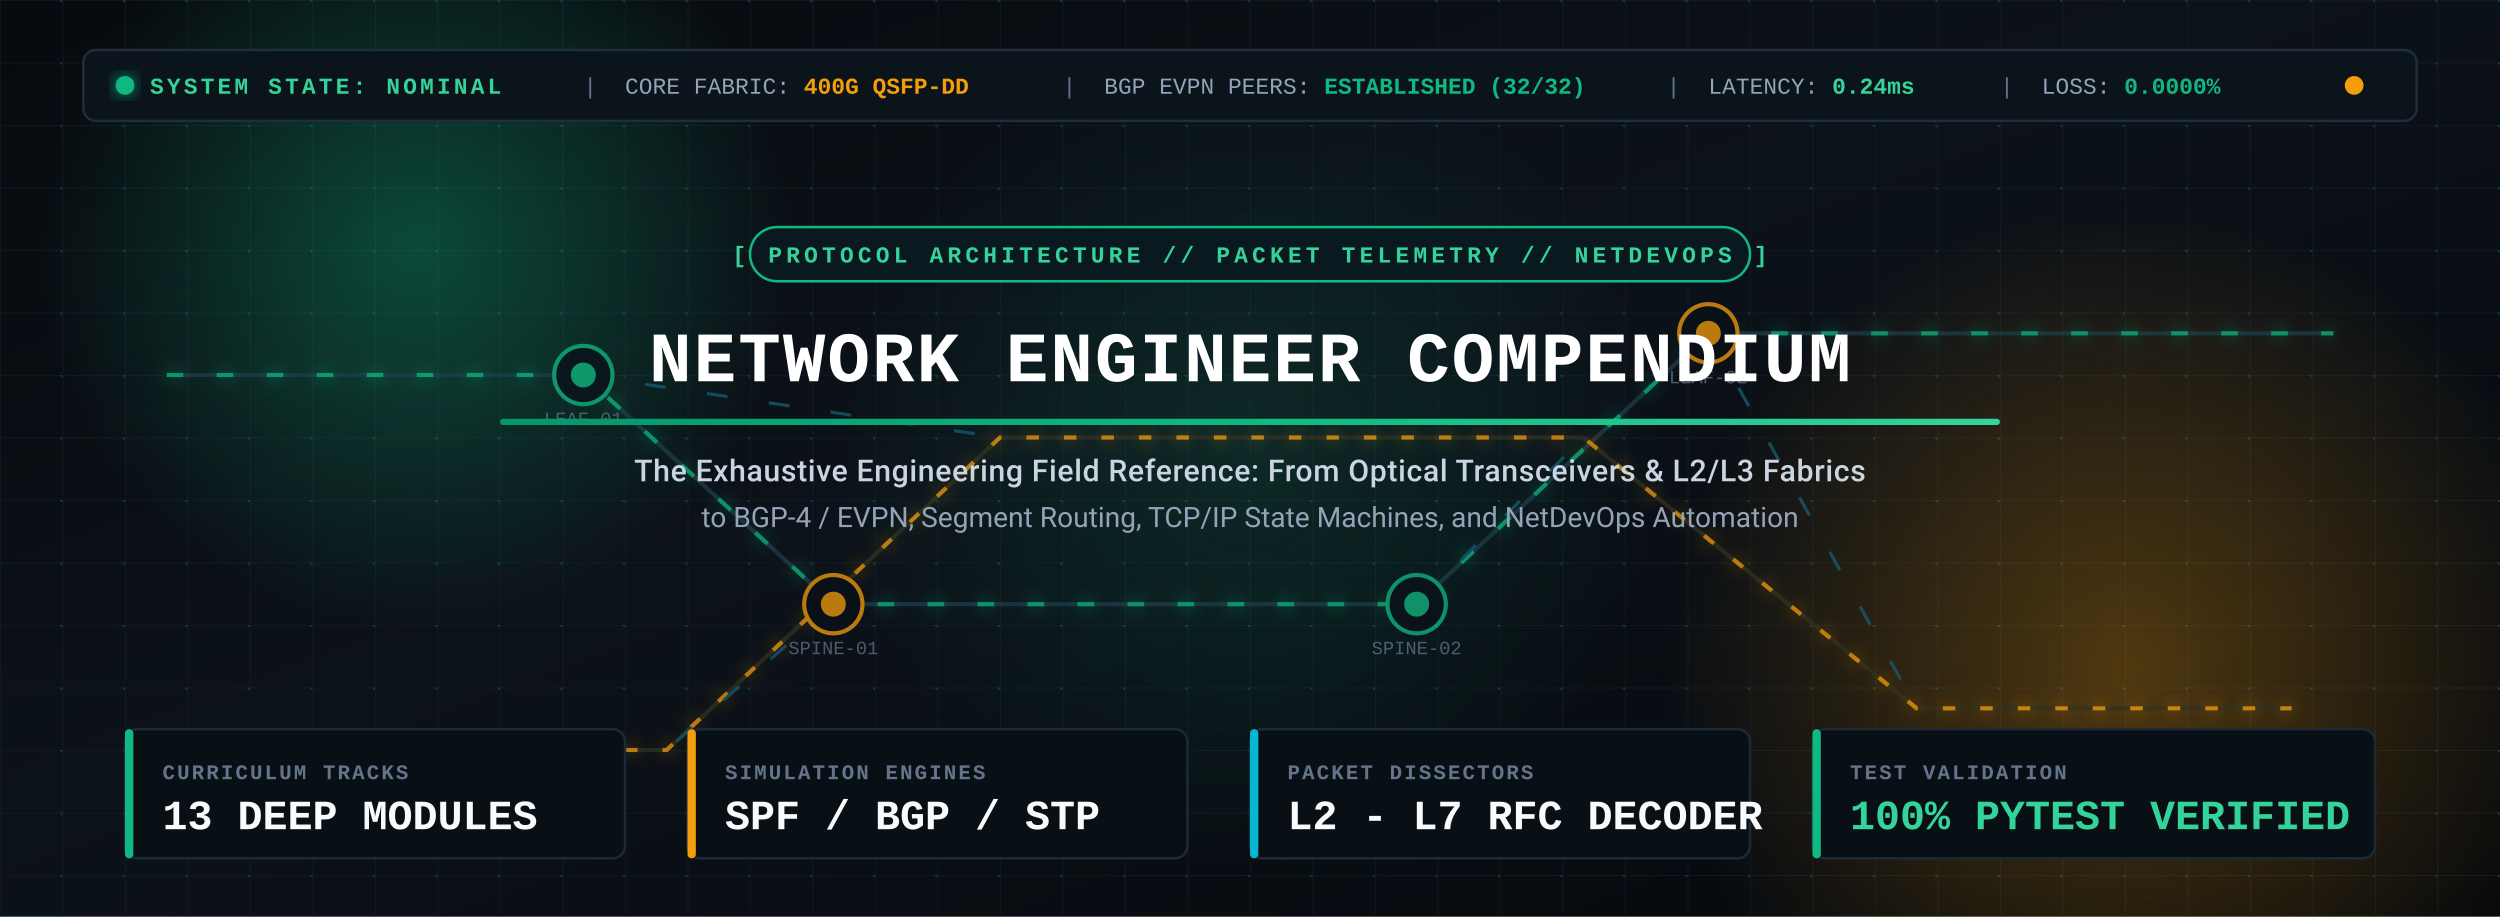
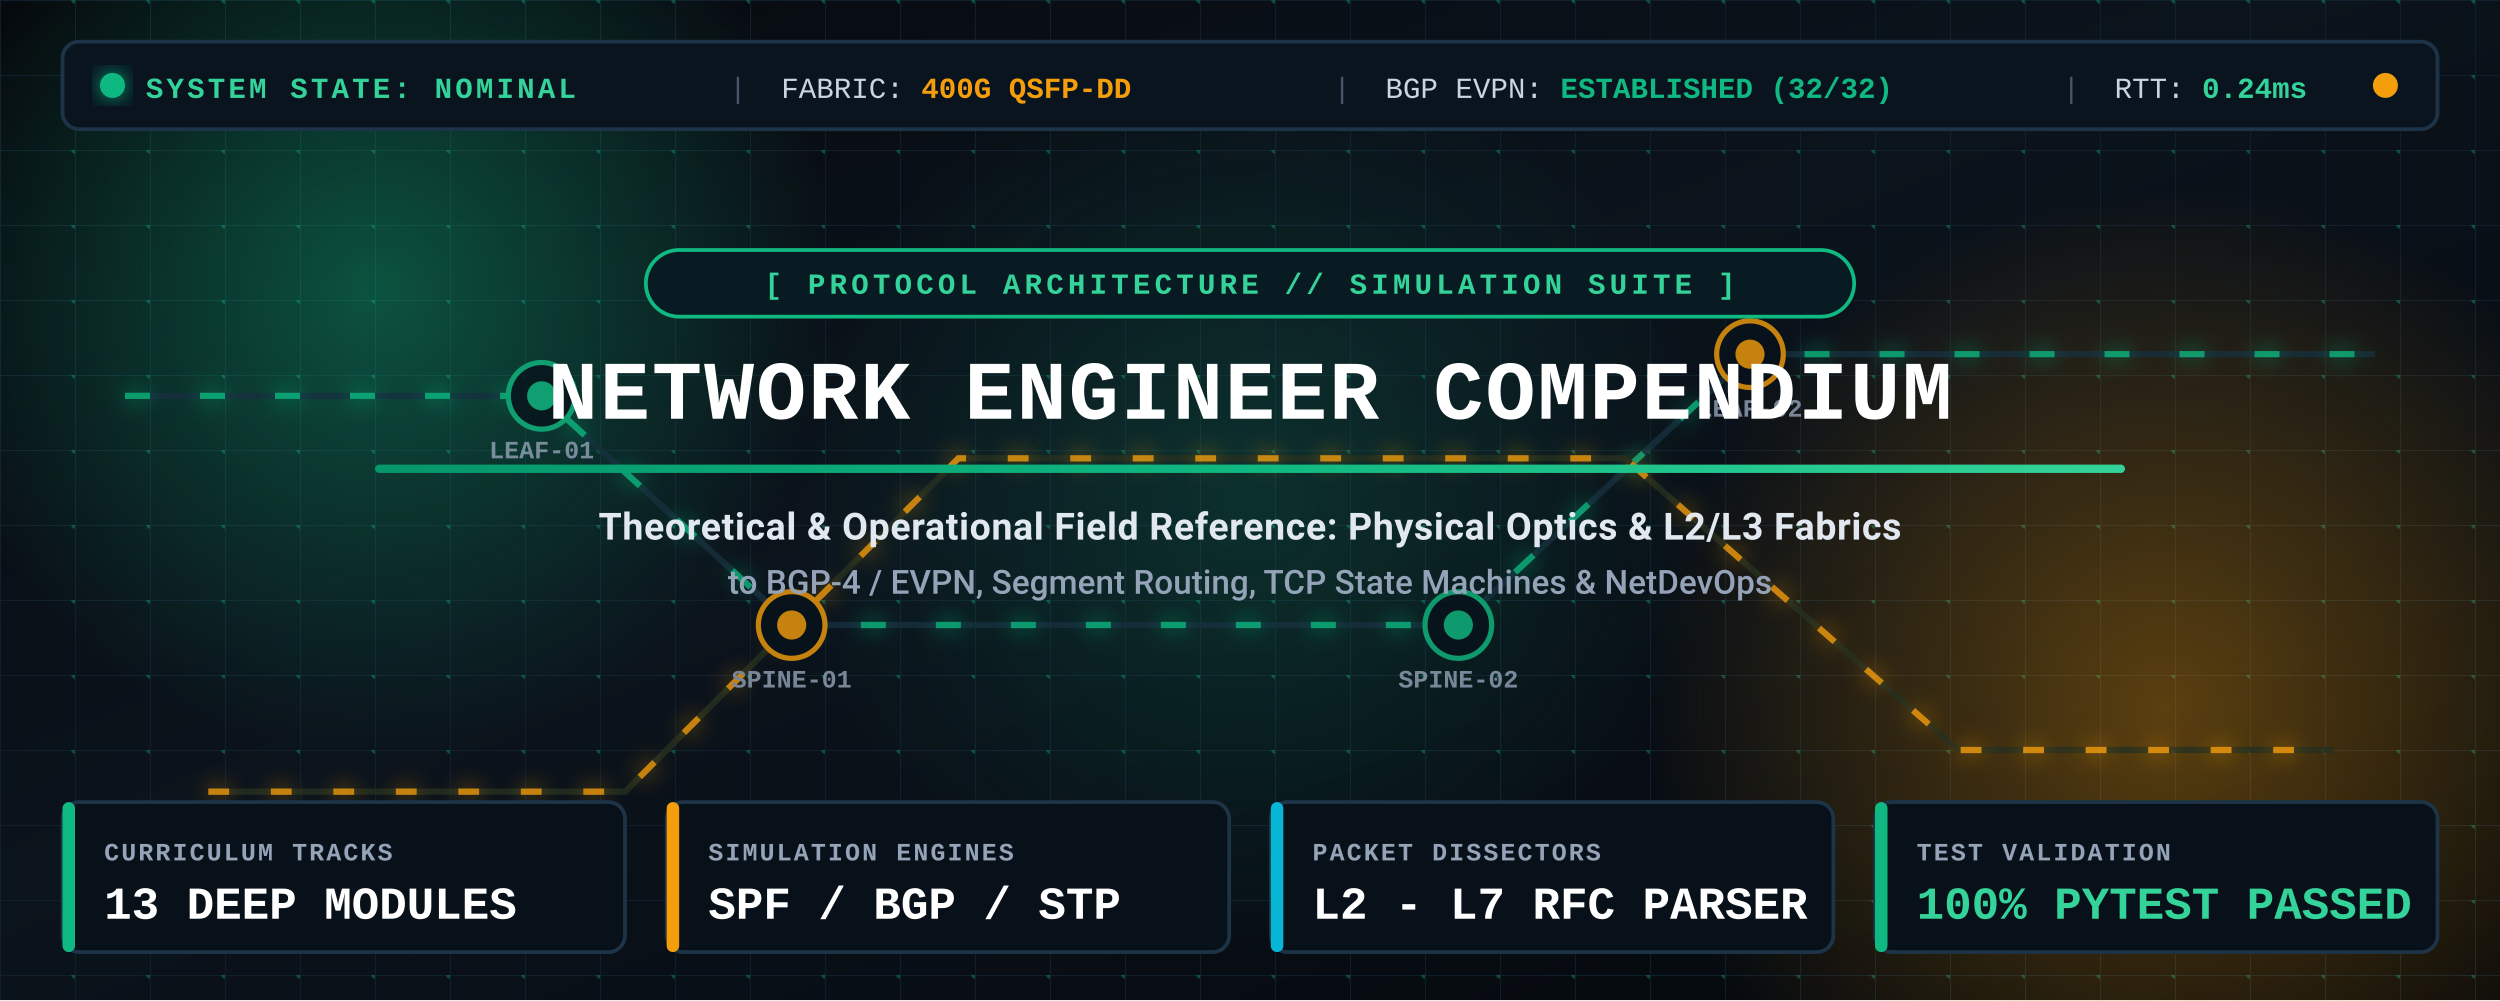
- <svg xmlns="http://www.w3.org/2000/svg" viewBox="0 0 1200 440" width="100%" height="100%">
+ <svg xmlns="http://www.w3.org/2000/svg" viewBox="0 0 1200 480" width="100%" height="100%">
  <defs>
    <linearGradient id="bgGrad" x1="0%" y1="0%" x2="100%" y2="100%">
-       <stop offset="0%" stop-color="#070a0e" />
-       <stop offset="45%" stop-color="#0c1219" />
-       <stop offset="100%" stop-color="#05080c" />
+       <stop offset="0%" stop-color="#06090d" />
+       <stop offset="45%" stop-color="#0b131c" />
+       <stop offset="100%" stop-color="#04070a" />
    </linearGradient>
    <linearGradient id="emeraldGrad" x1="0%" y1="0%" x2="100%" y2="0%">
      <stop offset="0%" stop-color="#059669" />
      <stop offset="50%" stop-color="#10b981" />
      <stop offset="100%" stop-color="#34d399" />
    </linearGradient>
    <linearGradient id="amberGrad" x1="0%" y1="0%" x2="100%" y2="0%">
      <stop offset="0%" stop-color="#d97706" />
      <stop offset="50%" stop-color="#f59e0b" />
      <stop offset="100%" stop-color="#fbbf24" />
    </linearGradient>
-     <linearGradient id="cyanGrad" x1="0%" y1="0%" x2="100%" y2="100%">
-       <stop offset="0%" stop-color="#0891b2" />
-       <stop offset="100%" stop-color="#06b6d4" />
-     </linearGradient>
    <radialGradient id="nodeGlowEmerald" cx="50%" cy="50%" r="50%">
-       <stop offset="0%" stop-color="#10b981" stop-opacity="0.35" />
+       <stop offset="0%" stop-color="#10b981" stop-opacity="0.4" />
      <stop offset="100%" stop-color="#10b981" stop-opacity="0" />
    </radialGradient>
    <radialGradient id="nodeGlowAmber" cx="50%" cy="50%" r="50%">
-       <stop offset="0%" stop-color="#f59e0b" stop-opacity="0.3" />
+       <stop offset="0%" stop-color="#f59e0b" stop-opacity="0.35" />
      <stop offset="100%" stop-color="#f59e0b" stop-opacity="0" />
    </radialGradient>
-     <pattern id="telemetryGrid" width="30" height="30" patternUnits="userSpaceOnUse">
-       <path d="M 30 0 L 0 0 0 30" fill="none" stroke="#13202c" stroke-width="0.8" stroke-opacity="0.7" />
-       <circle cx="30" cy="0" r="1.2" fill="#10b981" fill-opacity="0.25" />
+     <pattern id="telemetryGrid" width="36" height="36" patternUnits="userSpaceOnUse">
+       <path d="M 36 0 L 0 0 0 36" fill="none" stroke="#132333" stroke-width="1" stroke-opacity="0.8" />
+       <circle cx="36" cy="0" r="1.8" fill="#10b981" fill-opacity="0.35" />
    </pattern>
    <filter id="glow-emerald" x="-30%" y="-30%" width="160%" height="160%">
-       <feGaussianBlur stdDeviation="4" result="blur" />
+       <feGaussianBlur stdDeviation="5" result="blur" />
      <feComposite in="SourceGraphic" in2="blur" operator="over" />
    </filter>
    <filter id="glow-amber" x="-30%" y="-30%" width="160%" height="160%">
-       <feGaussianBlur stdDeviation="4" result="blur" />
+       <feGaussianBlur stdDeviation="5" result="blur" />
      <feComposite in="SourceGraphic" in2="blur" operator="over" />
    </filter>
  </defs>
  <style>
    .font-mono { font-family: 'JetBrains Mono', 'Fira Code', 'Courier New', monospace; }
    .font-sans { font-family: -apple-system, BlinkMacSystemFont, 'Segoe UI', Roboto, Helvetica, Arial, sans-serif; }
    
-     /* Flowing Packet Stream Keyframes */
    @keyframes packetFlowForward {
-       0% { stroke-dashoffset: 200; }
+       0% { stroke-dashoffset: 240; }
      100% { stroke-dashoffset: 0; }
    }
    @keyframes packetFlowBackward {
      0% { stroke-dashoffset: 0; }
-       100% { stroke-dashoffset: 200; }
+       100% { stroke-dashoffset: 240; }
    }
    @keyframes pulseLed {
-       0%, 100% { opacity: 0.2; transform: scale(0.9); }
-       50% { opacity: 1; transform: scale(1.1); }
-     }
-     @keyframes radarSweep {
-       0% { transform: rotate(0deg); }
-       100% { transform: rotate(360deg); }
-     }
-     @keyframes packetHop {
-       0% { offset-distance: 0%; opacity: 0; }
-       10% { opacity: 1; }
-       90% { opacity: 1; }
-       100% { offset-distance: 100%; opacity: 0; }
-     }
-     @keyframes metricPulse {
-       0%, 100% { fill: #10b981; }
-       50% { fill: #34d399; }
+       0%, 100% { opacity: 0.3; transform: scale(0.9); }
+       50% { opacity: 1; transform: scale(1.15); }
    }

-     .flow-line-1 { stroke-dasharray: 8 16; animation: packetFlowForward 3s linear infinite; }
-     .flow-line-2 { stroke-dasharray: 6 12; animation: packetFlowBackward 2.5s linear infinite; }
-     .flow-line-3 { stroke-dasharray: 10 20; animation: packetFlowForward 4s linear infinite; }
+     .flow-line-1 { stroke-dasharray: 12 24; animation: packetFlowForward 3s linear infinite; }
+     .flow-line-2 { stroke-dasharray: 10 20; animation: packetFlowBackward 2.5s linear infinite; }
    .led-blink-1 { animation: pulseLed 1.4s ease-in-out infinite; transform-origin: center; }
    .led-blink-2 { animation: pulseLed 1.9s ease-in-out infinite; transform-origin: center; }
-     .led-blink-3 { animation: pulseLed 0.8s ease-in-out infinite; transform-origin: center; }
-     .metric-live { animation: metricPulse 2s infinite ease-in-out; }
+     .led-blink-3 { animation: pulseLed 0.9s ease-in-out infinite; transform-origin: center; }
  </style>
-   <rect width="1200" height="440" fill="url(#bgGrad)" />
-   <rect width="1200" height="440" fill="url(#telemetryGrid)" />
-   <circle cx="200" cy="120" r="180" fill="url(#nodeGlowEmerald)" />
-   <circle cx="1020" cy="320" r="220" fill="url(#nodeGlowAmber)" />
-   <circle cx="600" cy="220" r="200" fill="url(#nodeGlowEmerald)" opacity="0.4" />
-   <g transform="translate(40, 24)">
-     <rect width="1120" height="34" rx="6" fill="#0b131b" stroke="#1e2e3d" stroke-width="1.2" />
-     <circle cx="20" cy="17" r="4.5" fill="#10b981" class="led-blink-3" filter="url(#glow-emerald)" />
-     <text x="32" y="21" fill="#34d399" class="font-mono" font-size="11" font-weight="700" letter-spacing="1.5">SYSTEM STATE: NOMINAL</text>
-     <text x="240" y="21" fill="#64748b" class="font-mono" font-size="11">|</text>
-     <text x="260" y="21" fill="#94a3b8" class="font-mono" font-size="11">CORE FABRIC: <tspan fill="#f59e0b" font-weight="700">400G QSFP-DD</tspan>
+   <rect width="1200" height="480" fill="url(#bgGrad)" />
+   <rect width="1200" height="480" fill="url(#telemetryGrid)" />
+   <circle cx="180" cy="140" r="220" fill="url(#nodeGlowEmerald)" />
+   <circle cx="1040" cy="340" r="250" fill="url(#nodeGlowAmber)" />
+   <circle cx="600" cy="240" r="220" fill="url(#nodeGlowEmerald)" opacity="0.45" />
+   <g transform="translate(30, 20)">
+     <rect width="1140" height="42" rx="8" fill="#09141f" stroke="#1d3347" stroke-width="1.8" />
+     <circle cx="24" cy="21" r="6" fill="#10b981" class="led-blink-3" filter="url(#glow-emerald)" />
+     <text x="40" y="27" fill="#34d399" class="font-mono" font-size="14" font-weight="800" letter-spacing="1.5">SYSTEM STATE: NOMINAL</text>
+     <text x="320" y="27" fill="#475569" class="font-mono" font-size="14">|</text>
+     <text x="345" y="27" fill="#cbd5e1" class="font-mono" font-size="14">FABRIC: <tspan fill="#f59e0b" font-weight="800">400G QSFP-DD</tspan>
    </text>
-     <text x="470" y="21" fill="#64748b" class="font-mono" font-size="11">|</text>
-     <text x="490" y="21" fill="#94a3b8" class="font-mono" font-size="11">BGP EVPN PEERS: <tspan fill="#10b981" font-weight="700">ESTABLISHED (32/32)</tspan>
+     <text x="610" y="27" fill="#475569" class="font-mono" font-size="14">|</text>
+     <text x="635" y="27" fill="#cbd5e1" class="font-mono" font-size="14">BGP EVPN: <tspan fill="#10b981" font-weight="800">ESTABLISHED (32/32)</tspan>
    </text>
-     <text x="760" y="21" fill="#64748b" class="font-mono" font-size="11">|</text>
-     <text x="780" y="21" fill="#94a3b8" class="font-mono" font-size="11">LATENCY: <tspan fill="#34d399" font-weight="700">0.24ms</tspan>
+     <text x="960" y="27" fill="#475569" class="font-mono" font-size="14">|</text>
+     <text x="985" y="27" fill="#cbd5e1" class="font-mono" font-size="14">RTT: <tspan fill="#34d399" font-weight="800">0.24ms</tspan>
    </text>
-     <text x="920" y="21" fill="#64748b" class="font-mono" font-size="11">|</text>
-     <text x="940" y="21" fill="#94a3b8" class="font-mono" font-size="11">LOSS: <tspan fill="#10b981" font-weight="700">0.0000%</tspan>
-     </text>
-     <circle cx="1090" cy="17" r="4.5" fill="#f59e0b" class="led-blink-1" />
+     <circle cx="1115" cy="21" r="6" fill="#f59e0b" class="led-blink-1" />
  </g>
-   <g opacity="0.75">
-     <path d="M 80 180 L 280 180 L 400 290 L 680 290 L 820 160 L 1120 160" fill="none" stroke="#1e3a4a" stroke-width="2" />
-     <path d="M 80 180 L 280 180 L 400 290 L 680 290 L 820 160 L 1120 160" fill="none" stroke="#10b981" stroke-width="2" class="flow-line-1" filter="url(#glow-emerald)" />
-     <path d="M 120 360 L 320 360 L 480 210 L 760 210 L 920 340 L 1100 340" fill="none" stroke="#2a2e22" stroke-width="2" />
-     <path d="M 120 360 L 320 360 L 480 210 L 760 210 L 920 340 L 1100 340" fill="none" stroke="#f59e0b" stroke-width="2" class="flow-line-2" filter="url(#glow-amber)" />
-     <path d="M 280 180 L 480 210" fill="none" stroke="#155e75" stroke-width="1.5" stroke-dasharray="4 8" class="flow-line-3" />
-     <path d="M 400 290 L 320 360" fill="none" stroke="#155e75" stroke-width="1.5" stroke-dasharray="4 8" class="flow-line-3" />
-     <path d="M 680 290 L 760 210" fill="none" stroke="#155e75" stroke-width="1.5" stroke-dasharray="4 8" class="flow-line-3" />
-     <path d="M 820 160 L 920 340" fill="none" stroke="#155e75" stroke-width="1.5" stroke-dasharray="4 8" class="flow-line-3" />
-     <g transform="translate(280, 180)">
-       <circle cx="0" cy="0" r="14" fill="#081018" stroke="#10b981" stroke-width="2" />
-       <circle cx="0" cy="0" r="6" fill="#10b981" class="led-blink-1" />
-       <text x="0" y="24" text-anchor="middle" fill="#64748b" class="font-mono" font-size="9">LEAF-01</text>
+   <g opacity="0.8">
+     <path d="M 60 190 L 260 190 L 380 300 L 700 300 L 840 170 L 1140 170" fill="none" stroke="#162e3d" stroke-width="3" />
+     <path d="M 60 190 L 260 190 L 380 300 L 700 300 L 840 170 L 1140 170" fill="none" stroke="#10b981" stroke-width="3" class="flow-line-1" filter="url(#glow-emerald)" />
+     <path d="M 100 380 L 300 380 L 460 220 L 780 220 L 940 360 L 1120 360" fill="none" stroke="#242e1f" stroke-width="3" />
+     <path d="M 100 380 L 300 380 L 460 220 L 780 220 L 940 360 L 1120 360" fill="none" stroke="#f59e0b" stroke-width="3" class="flow-line-2" filter="url(#glow-amber)" />
+     <g transform="translate(260, 190)">
+       <circle cx="0" cy="0" r="16" fill="#08121a" stroke="#10b981" stroke-width="2.5" />
+       <circle cx="0" cy="0" r="7" fill="#10b981" class="led-blink-1" />
+       <text x="0" y="30" text-anchor="middle" fill="#94a3b8" class="font-mono" font-size="12" font-weight="700">LEAF-01</text>
    </g>
-     <g transform="translate(400, 290)">
-       <circle cx="0" cy="0" r="14" fill="#081018" stroke="#f59e0b" stroke-width="2" />
-       <circle cx="0" cy="0" r="6" fill="#f59e0b" class="led-blink-2" />
-       <text x="0" y="24" text-anchor="middle" fill="#64748b" class="font-mono" font-size="9">SPINE-01</text>
+     <g transform="translate(380, 300)">
+       <circle cx="0" cy="0" r="16" fill="#08121a" stroke="#f59e0b" stroke-width="2.5" />
+       <circle cx="0" cy="0" r="7" fill="#f59e0b" class="led-blink-2" />
+       <text x="0" y="30" text-anchor="middle" fill="#94a3b8" class="font-mono" font-size="12" font-weight="700">SPINE-01</text>
    </g>
-     <g transform="translate(680, 290)">
-       <circle cx="0" cy="0" r="14" fill="#081018" stroke="#10b981" stroke-width="2" />
-       <circle cx="0" cy="0" r="6" fill="#10b981" class="led-blink-3" />
-       <text x="0" y="24" text-anchor="middle" fill="#64748b" class="font-mono" font-size="9">SPINE-02</text>
+     <g transform="translate(700, 300)">
+       <circle cx="0" cy="0" r="16" fill="#08121a" stroke="#10b981" stroke-width="2.5" />
+       <circle cx="0" cy="0" r="7" fill="#10b981" class="led-blink-3" />
+       <text x="0" y="30" text-anchor="middle" fill="#94a3b8" class="font-mono" font-size="12" font-weight="700">SPINE-02</text>
    </g>
-     <g transform="translate(820, 160)">
-       <circle cx="0" cy="0" r="14" fill="#081018" stroke="#f59e0b" stroke-width="2" />
-       <circle cx="0" cy="0" r="6" fill="#f59e0b" class="led-blink-1" />
-       <text x="0" y="24" text-anchor="middle" fill="#64748b" class="font-mono" font-size="9">LEAF-02</text>
+     <g transform="translate(840, 170)">
+       <circle cx="0" cy="0" r="16" fill="#08121a" stroke="#f59e0b" stroke-width="2.5" />
+       <circle cx="0" cy="0" r="7" fill="#f59e0b" class="led-blink-1" />
+       <text x="0" y="30" text-anchor="middle" fill="#94a3b8" class="font-mono" font-size="12" font-weight="700">LEAF-02</text>
    </g>
  </g>
-   <g transform="translate(600, 195)" text-anchor="middle">
-     <rect x="-240" y="-86" width="480" height="26" rx="13" fill="#0a191f" stroke="#10b981" stroke-width="1.2" />
-     <text x="0" y="-69" fill="#34d399" class="font-mono" font-size="11" font-weight="700" letter-spacing="2">
-       [ PROTOCOL ARCHITECTURE // PACKET TELEMETRY // NETDEVOPS ]
+   <g transform="translate(600, 215)" text-anchor="middle">
+     <rect x="-290" y="-95" width="580" height="32" rx="16" fill="#091b22" stroke="#10b981" stroke-width="1.8" />
+     <text x="0" y="-74" fill="#34d399" class="font-mono" font-size="14" font-weight="800" letter-spacing="2">
+       [ PROTOCOL ARCHITECTURE // SIMULATION SUITE ]
    </text>
-     <text x="0" y="-12" fill="#ffffff" class="font-mono" font-size="34" font-weight="900" letter-spacing="1">
+     <text x="0" y="-14" fill="#ffffff" class="font-mono" font-size="40" font-weight="900" letter-spacing="1">
      NETWORK ENGINEER COMPENDIUM
    </text>
-     <rect x="-360" y="6" width="720" height="3" fill="url(#emeraldGrad)" rx="1.5" />
-     <text x="0" y="36" fill="#cbd5e1" class="font-sans" font-size="14.5" font-weight="500" letter-spacing="0.3">
-       The Exhaustive Engineering Field Reference: From Optical Transceivers &amp; L2/L3 Fabrics
+     <rect x="-420" y="8" width="840" height="4" fill="url(#emeraldGrad)" rx="2" />
+     <text x="0" y="44" fill="#e2e8f0" class="font-sans" font-size="18" font-weight="600" letter-spacing="0.3">
+       Theoretical &amp; Operational Field Reference: Physical Optics &amp; L2/L3 Fabrics
    </text>
-     <text x="0" y="58" fill="#94a3b8" class="font-sans" font-size="13.5" font-weight="400">
-       to BGP-4 / EVPN, Segment Routing, TCP/IP State Machines, and NetDevOps Automation
+     <text x="0" y="70" fill="#94a3b8" class="font-sans" font-size="16" font-weight="500">
+       to BGP-4 / EVPN, Segment Routing, TCP State Machines &amp; NetDevOps
    </text>
  </g>
-   <g transform="translate(60, 350)">
+   <g transform="translate(30, 385)">
    <g transform="translate(0, 0)">
-       <rect width="240" height="62" rx="6" fill="#080f15" stroke="#1b2a36" stroke-width="1.2" />
-       <rect width="4" height="62" rx="2" fill="#10b981" />
-       <text x="18" y="24" fill="#64748b" class="font-mono" font-size="10" font-weight="700" letter-spacing="1">CURRICULUM TRACKS</text>
-       <text x="18" y="48" fill="#f8fafc" class="font-mono" font-size="20" font-weight="800">13 DEEP MODULES</text>
+       <rect width="270" height="72" rx="8" fill="#081119" stroke="#1d3347" stroke-width="1.8" />
+       <rect width="6" height="72" rx="3" fill="#10b981" />
+       <text x="20" y="28" fill="#94a3b8" class="font-mono" font-size="12" font-weight="800" letter-spacing="1">CURRICULUM TRACKS</text>
+       <text x="20" y="56" fill="#ffffff" class="font-mono" font-size="22" font-weight="900">13 DEEP MODULES</text>
    </g>
-     <g transform="translate(270, 0)">
-       <rect width="240" height="62" rx="6" fill="#080f15" stroke="#1b2a36" stroke-width="1.2" />
-       <rect width="4" height="62" rx="2" fill="#f59e0b" />
-       <text x="18" y="24" fill="#64748b" class="font-mono" font-size="10" font-weight="700" letter-spacing="1">SIMULATION ENGINES</text>
-       <text x="18" y="48" fill="#f8fafc" class="font-mono" font-size="20" font-weight="800">SPF / BGP / STP</text>
+     <g transform="translate(290, 0)">
+       <rect width="270" height="72" rx="8" fill="#081119" stroke="#1d3347" stroke-width="1.8" />
+       <rect width="6" height="72" rx="3" fill="#f59e0b" />
+       <text x="20" y="28" fill="#94a3b8" class="font-mono" font-size="12" font-weight="800" letter-spacing="1">SIMULATION ENGINES</text>
+       <text x="20" y="56" fill="#ffffff" class="font-mono" font-size="22" font-weight="900">SPF / BGP / STP</text>
    </g>
-     <g transform="translate(540, 0)">
-       <rect width="240" height="62" rx="6" fill="#080f15" stroke="#1b2a36" stroke-width="1.2" />
-       <rect width="4" height="62" rx="2" fill="#06b6d4" />
-       <text x="18" y="24" fill="#64748b" class="font-mono" font-size="10" font-weight="700" letter-spacing="1">PACKET DISSECTORS</text>
-       <text x="18" y="48" fill="#f8fafc" class="font-mono" font-size="20" font-weight="800">L2 - L7 RFC DECODER</text>
+     <g transform="translate(580, 0)">
+       <rect width="270" height="72" rx="8" fill="#081119" stroke="#1d3347" stroke-width="1.8" />
+       <rect width="6" height="72" rx="3" fill="#06b6d4" />
+       <text x="20" y="28" fill="#94a3b8" class="font-mono" font-size="12" font-weight="800" letter-spacing="1">PACKET DISSECTORS</text>
+       <text x="20" y="56" fill="#ffffff" class="font-mono" font-size="22" font-weight="900">L2 - L7 RFC PARSER</text>
    </g>
-     <g transform="translate(810, 0)">
-       <rect width="270" height="62" rx="6" fill="#080f15" stroke="#1b2a36" stroke-width="1.2" />
-       <rect width="4" height="62" rx="2" fill="#10b981" />
-       <text x="18" y="24" fill="#64748b" class="font-mono" font-size="10" font-weight="700" letter-spacing="1">TEST VALIDATION</text>
-       <text x="18" y="48" fill="#34d399" class="font-mono" font-size="20" font-weight="800">100% PYTEST VERIFIED</text>
+     <g transform="translate(870, 0)">
+       <rect width="270" height="72" rx="8" fill="#081119" stroke="#1d3347" stroke-width="1.8" />
+       <rect width="6" height="72" rx="3" fill="#10b981" />
+       <text x="20" y="28" fill="#94a3b8" class="font-mono" font-size="12" font-weight="800" letter-spacing="1">TEST VALIDATION</text>
+       <text x="20" y="56" fill="#34d399" class="font-mono" font-size="22" font-weight="900">100% PYTEST PASSED</text>
    </g>
  </g>
</svg>
